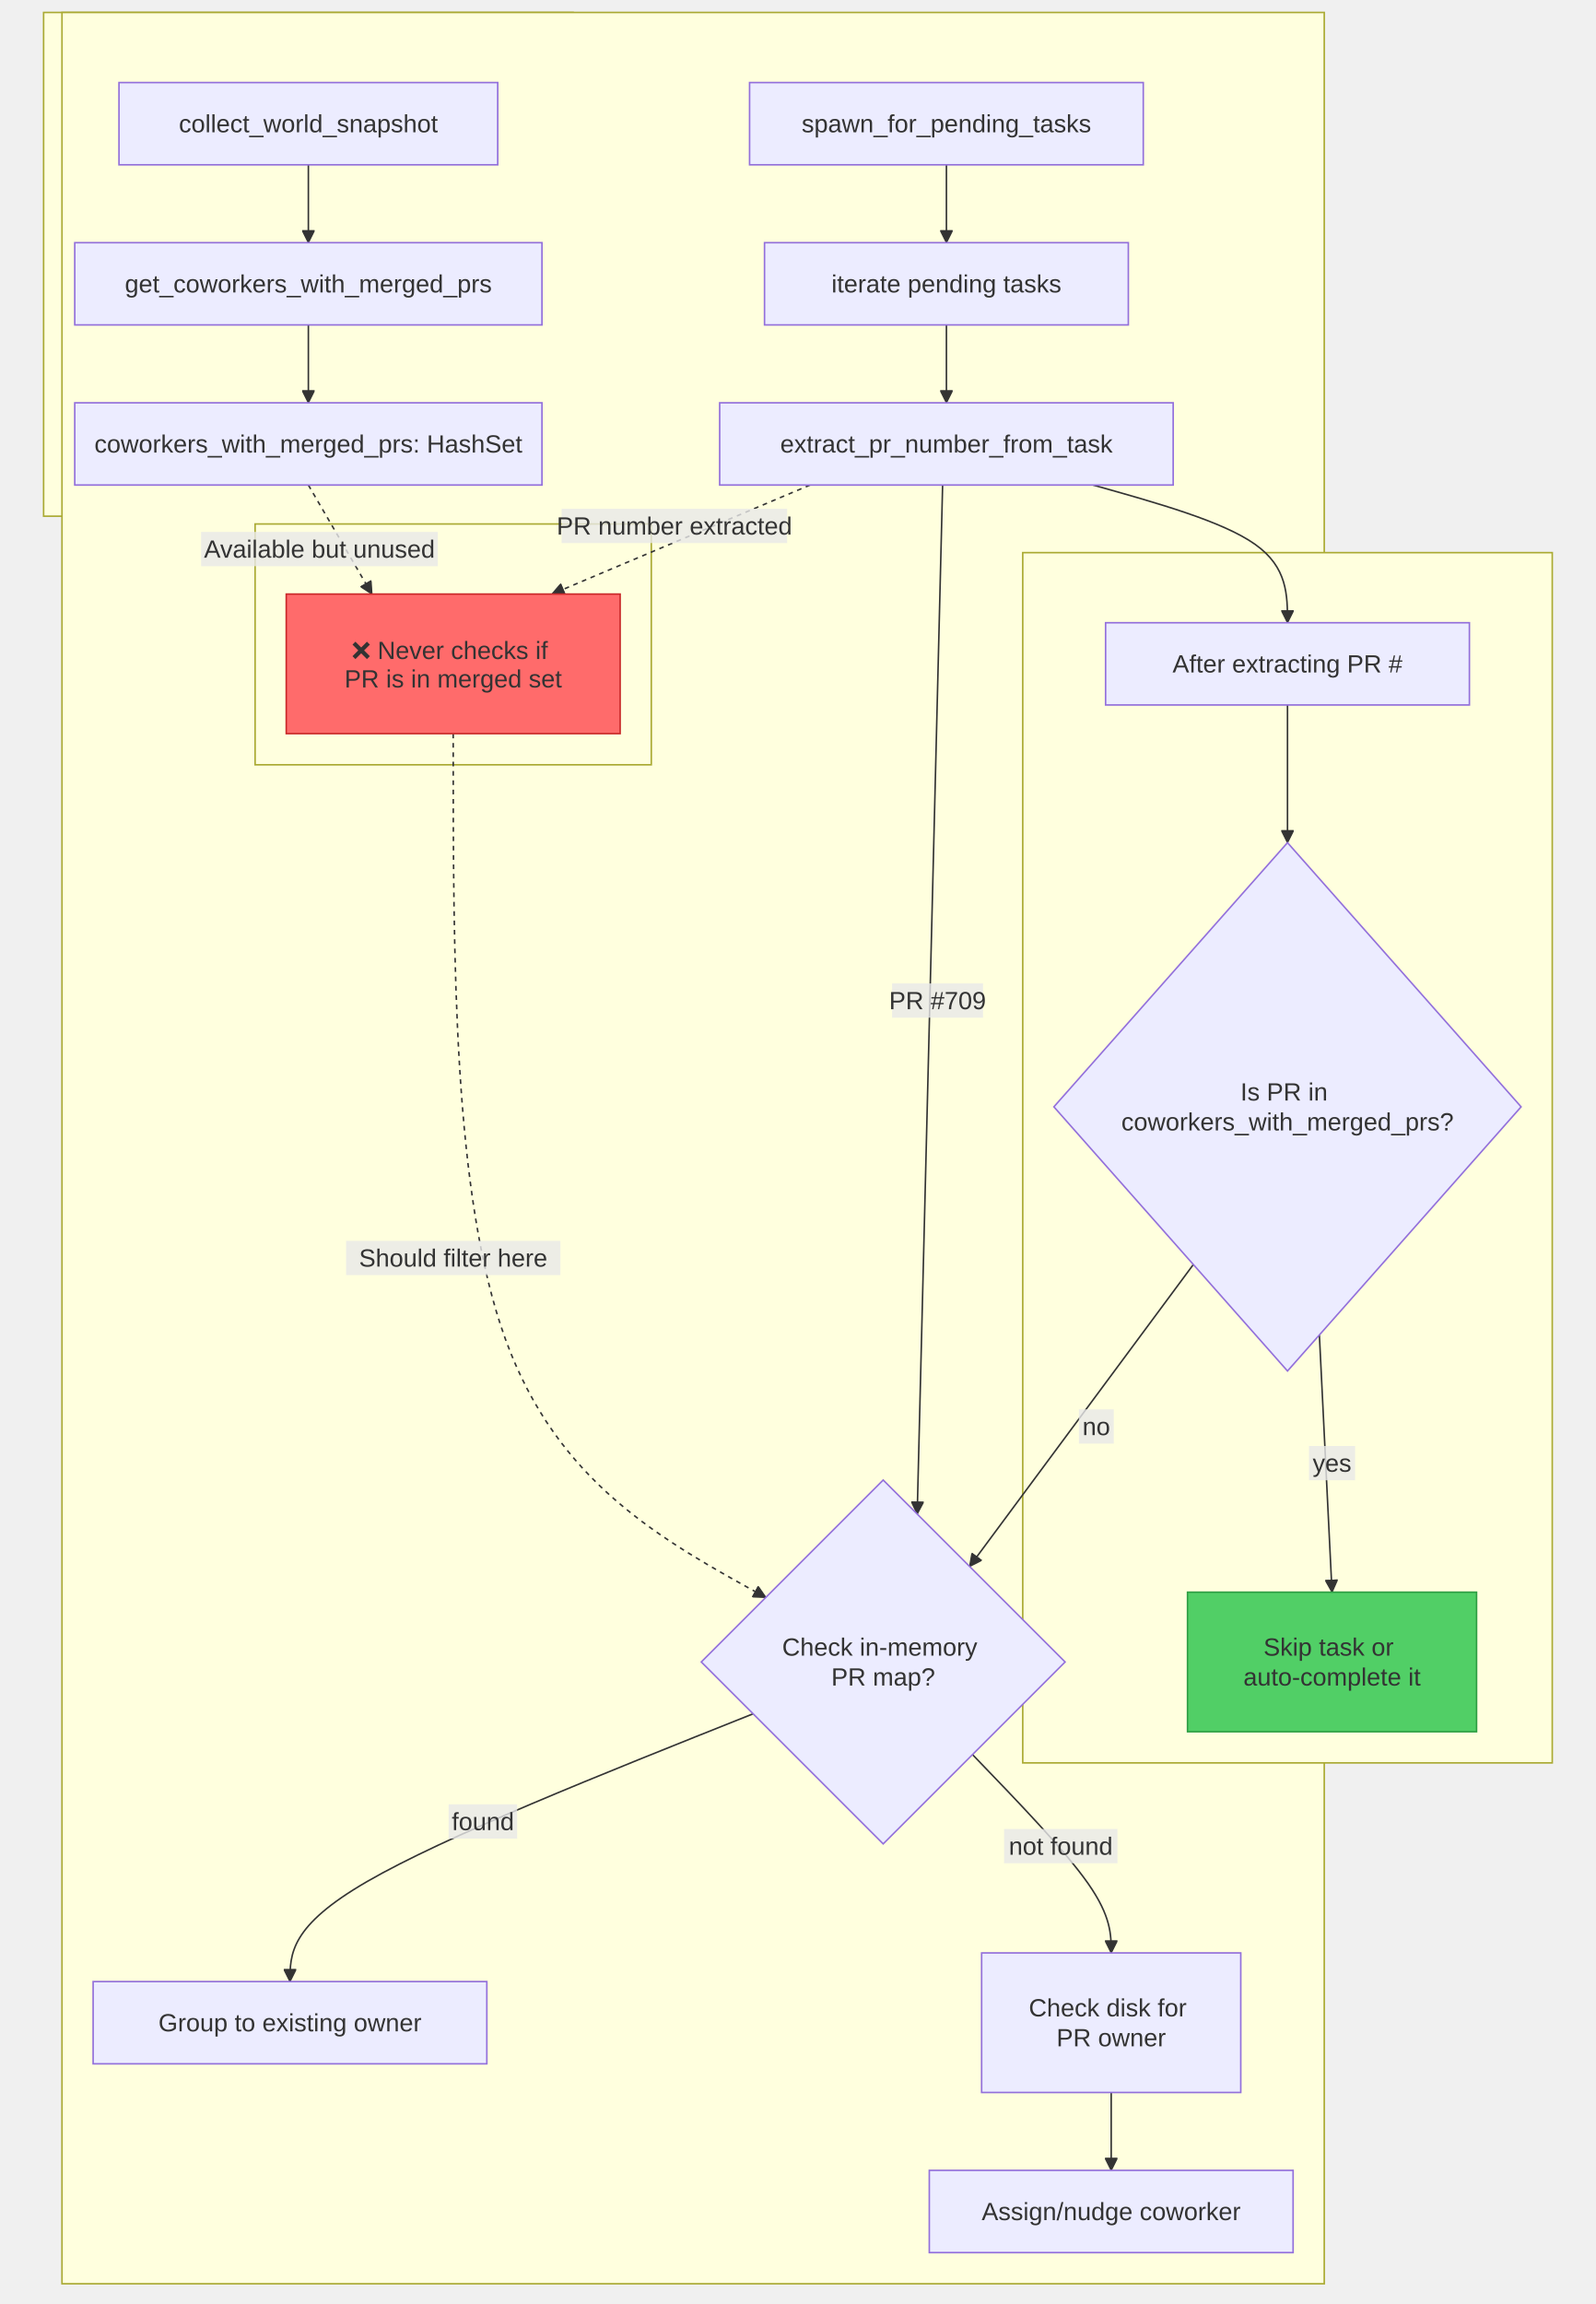
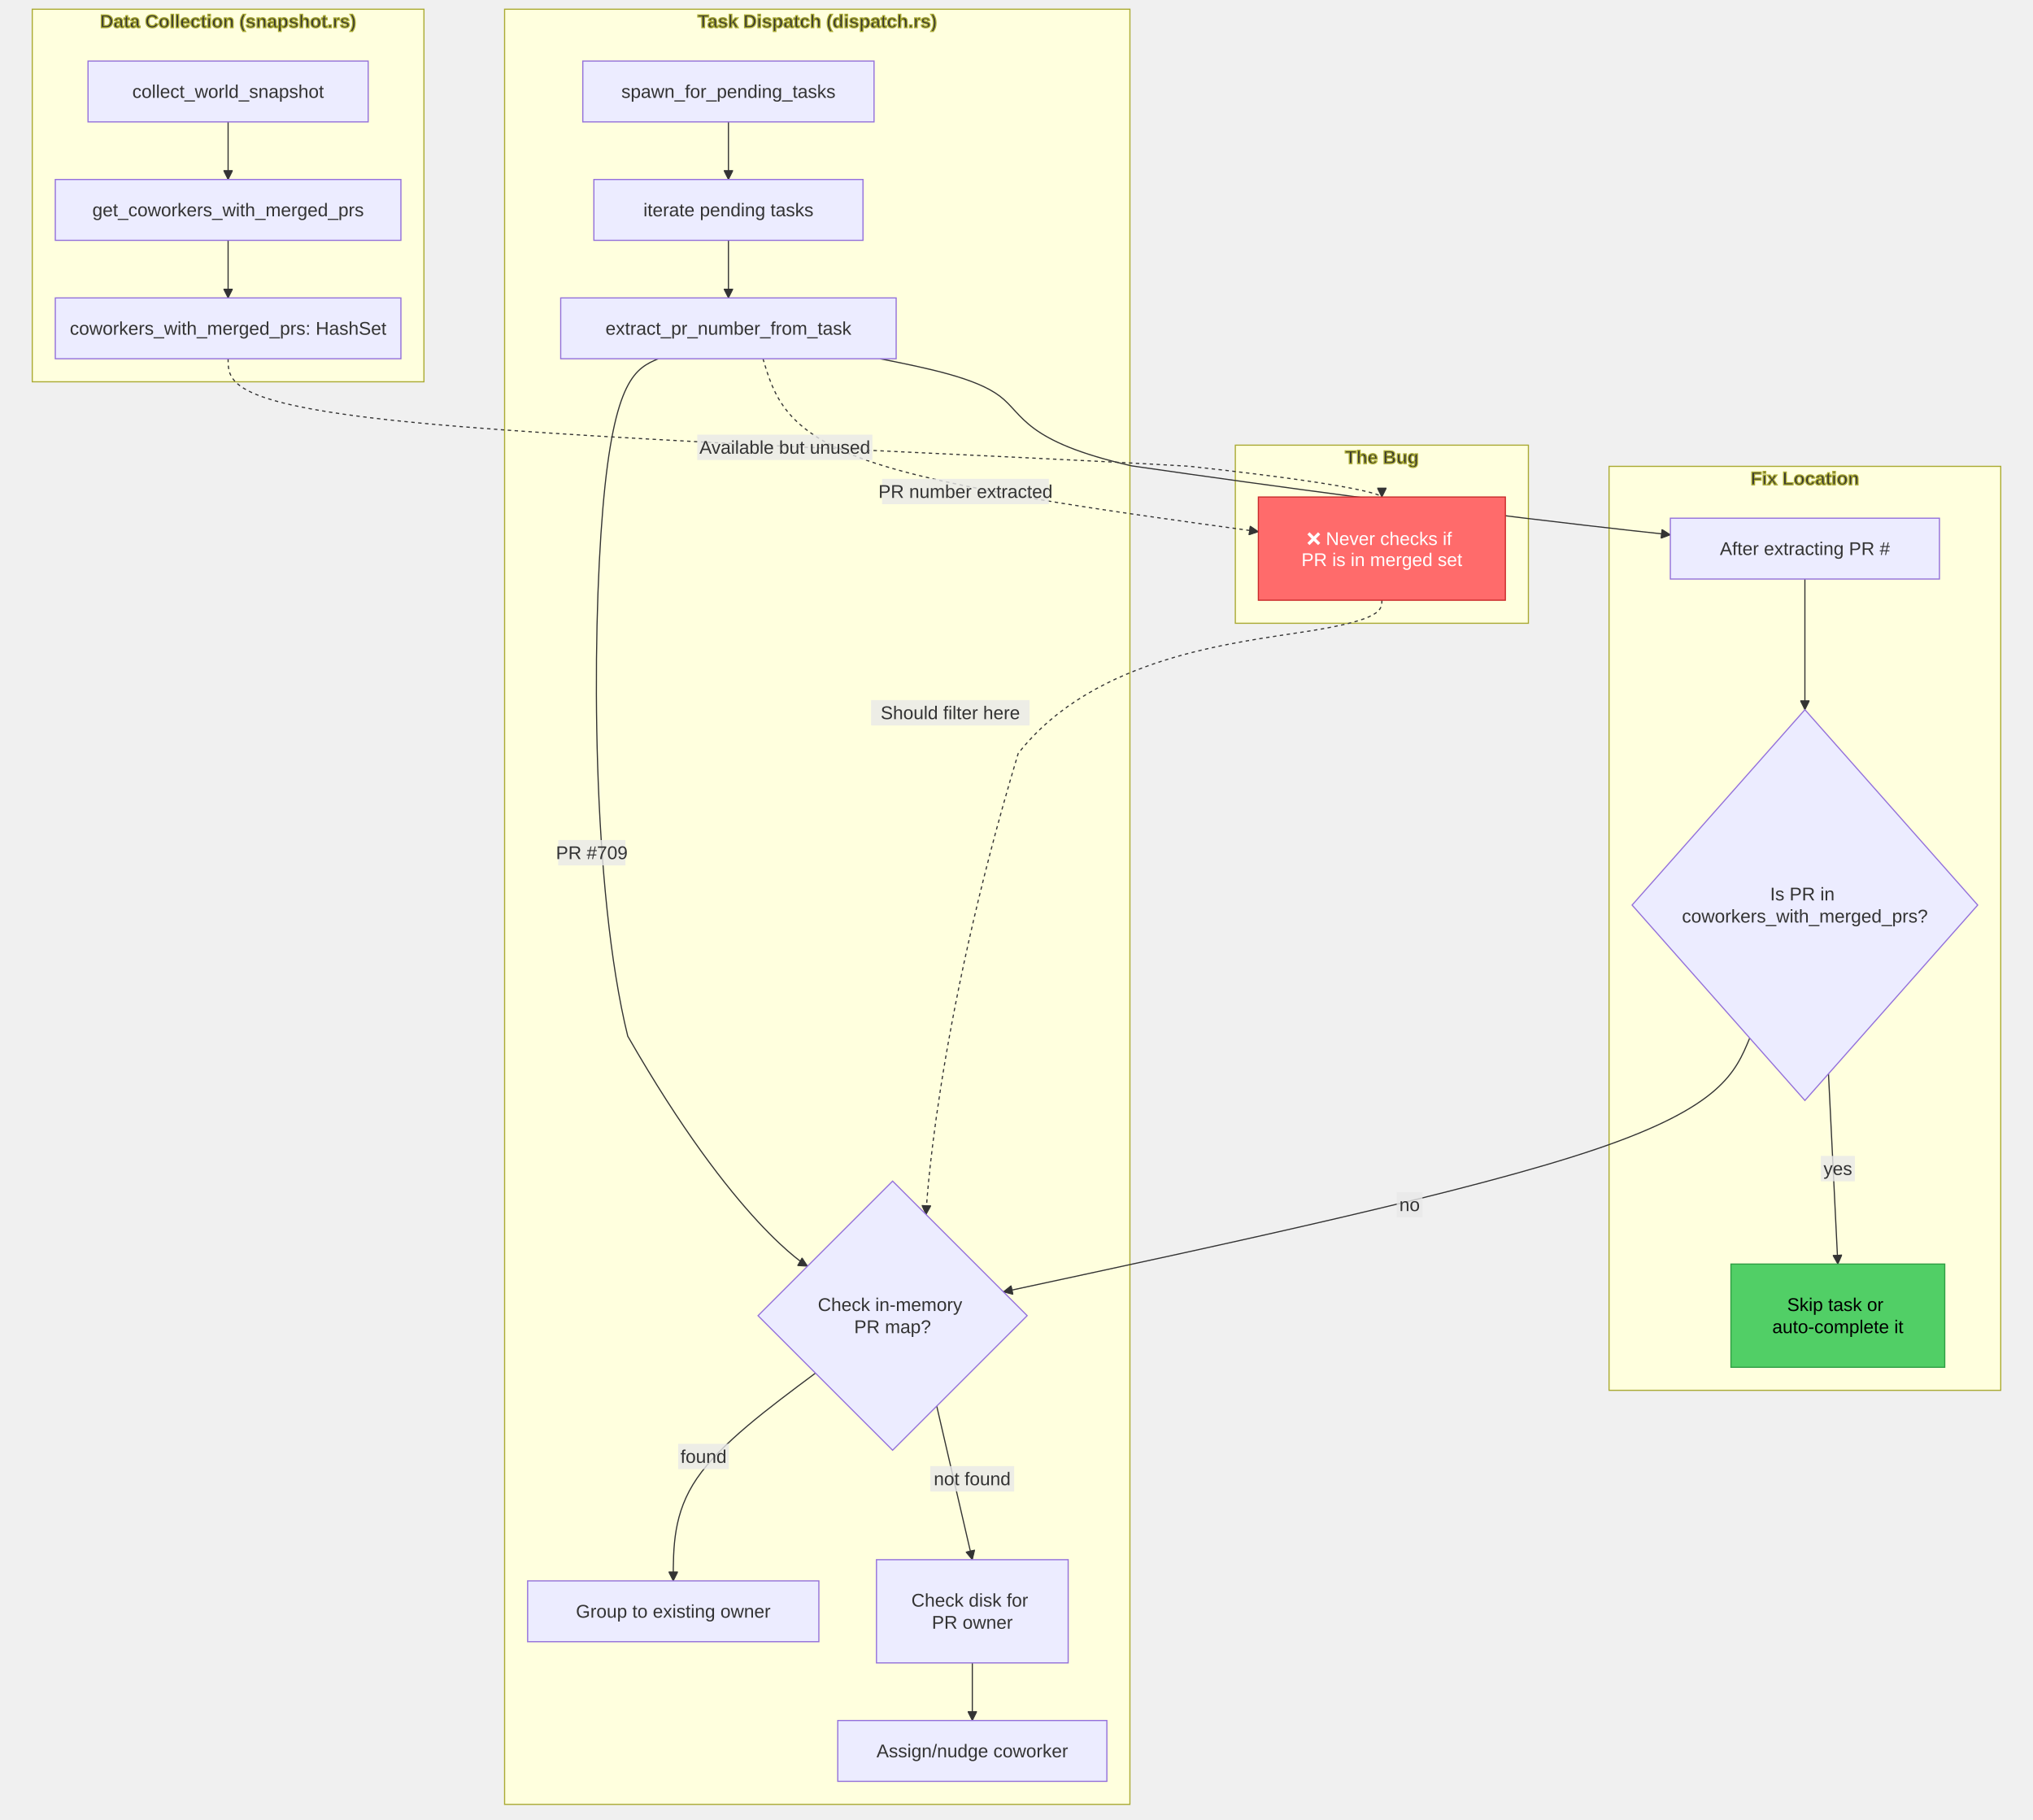
- <svg xmlns="http://www.w3.org/2000/svg" width="1024.7" height="1479.2" viewBox="-8 -28 1024.7 1479.2" class="mermaid">
+ <svg xmlns="http://www.w3.org/2000/svg" width="1764.7" height="1579.2" viewBox="-8 -28 1764.7 1579.2" class="mermaid">
  <style>

.mermaid {
  font-family: trebuchet ms, verdana, arial, sans-serif;
  font-size: 16px;
}

.node rect,
.node polygon,
.node circle,
.node ellipse,
.node path {
  fill: #ECECFF;
  stroke: #9370DB;
  stroke-width: 1px;
}

.node line {
  stroke: #9370DB;
  stroke-width: 1px;
}

.node .label {
  fill: #333333;
}

.node text {
  fill: #333333;
  font-family: trebuchet ms, verdana, arial, sans-serif;
  font-size: 16px;
}

.edge-path {
  fill: none;
  stroke: #333333;
  stroke-width: 1px;
}

.edge-label {
  fill: #333333;
  font-family: trebuchet ms, verdana, arial, sans-serif;
}

.edge-label-bg {
  fill: rgba(232, 232, 232, 0.8);
}

.subgraph {
  fill: #ffffde;
  stroke: #aaaa33;
  stroke-width: 1px;
}

.subgraph-title {
  fill: #333333;
  font-weight: bold;
}

.cluster rect {
  fill: #ffffde;
  stroke: #aaaa33;
  stroke-width: 1px;
  rx: 5px;
  ry: 5px;
}

.cluster-label {
  fill: #333333;
  font-family: trebuchet ms, verdana, arial, sans-serif;
  font-size: 16px;
  font-weight: bold;
}

marker path {
  fill: #333333;
  stroke: #333333;
}

  </style>
  <defs>
    <marker id="arrow_point" viewBox="0 0 10 10" refX="10" refY="5" markerWidth="8" markerHeight="8" orient="auto" markerUnits="userSpaceOnUse">
      <path d="M 0 0 L 10 5 L 0 10 z" />
    </marker>
    <marker id="arrow_point_start" viewBox="0 0 10 10" refX="4.5" refY="5" markerWidth="8" markerHeight="8" orient="auto" markerUnits="userSpaceOnUse">
      <path d="M 0 5 L 10 10 L 10 0 z" />
    </marker>
    <marker id="arrow_cross" viewBox="0 0 11 11" refX="12" refY="5.2" markerWidth="11" markerHeight="11" orient="auto" markerUnits="userSpaceOnUse">
      <path d="M 1 1 L 10 10 M 10 1 L 1 10" fill="none" stroke-width="2" />
    </marker>
    <marker id="arrow_cross_start" viewBox="0 0 11 11" refX="-1" refY="5.2" markerWidth="11" markerHeight="11" orient="auto" markerUnits="userSpaceOnUse">
-       <path d="M 1 1 L 10 10 M 10 1 L 1 10" fill="none" stroke-width="2" />
+       <path d="M 1 1 L 10 10 M 10 1 L 1 10" stroke-width="2" fill="none" />
    </marker>
    <marker id="arrow_circle" viewBox="0 0 10 10" refX="11" refY="5" markerWidth="11" markerHeight="11" orient="auto" markerUnits="userSpaceOnUse">
      <circle cx="5" cy="5" r="5" />
    </marker>
    <marker id="arrow_circle_start" viewBox="0 0 10 10" refX="-1" refY="5" markerWidth="11" markerHeight="11" orient="auto" markerUnits="userSpaceOnUse">
      <circle cx="5" cy="5" r="5" />
    </marker>
  </defs>
  <g class="root">
    <g class="clusters">
-       <g class="subgraph" id="subgraph-">
+       <g class="subgraph" id="subgraph-subGraph0">
        <rect x="20" y="-20" width="340" height="323.4" class="cluster" />
-         <text x="190" y="-4" class="cluster-label" text-anchor="middle" />
-       </g>
-       <g class="subgraph" id="subgraph-">
-         <rect x="31.8" y="-20" width="810.5" height="1458.2" class="cluster" />
-         <text x="437.05" y="-4" class="cluster-label" text-anchor="middle" />
-       </g>
-       <g class="subgraph" id="subgraph-">
-         <rect x="155.8" y="308.4" width="254.4" height="154.6" class="cluster" />
-         <text x="283" y="324.4" class="cluster-label" text-anchor="middle" />
-       </g>
-       <g class="subgraph" id="subgraph-">
-         <rect x="648.7" y="326.8" width="340" height="777" class="cluster" />
-         <text x="818.7" y="342.8" class="cluster-label" text-anchor="middle" />
+         <text x="190" y="-4" class="cluster-label" text-anchor="middle">Data Collection (snapshot.rs)</text>
+       </g>
+       <g class="subgraph" id="subgraph-subGraph1">
+         <rect x="430" y="-20" width="542.8" height="1558.2" class="cluster" />
+         <text x="701.4" y="-4" class="cluster-label" text-anchor="middle">Task Dispatch (dispatch.rs)</text>
+       </g>
+       <g class="subgraph" id="subgraph-subGraph2">
+         <rect x="1064.3" y="358.4" width="254.4" height="154.6" class="cluster" />
+         <text x="1191.5" y="374.4" class="cluster-label" text-anchor="middle">The Bug</text>
+       </g>
+       <g class="subgraph" id="subgraph-subGraph3">
+         <rect x="1388.7" y="376.8" width="340" height="802" class="cluster" />
+         <text x="1558.7" y="392.8" class="cluster-label" text-anchor="middle">Fix Location</text>
      </g>
    </g>
    <g class="edgePaths">
      <g class="edge" id="edge-L-A-B-0">
-         <path d="M 190.00 77.80 C 190.00 86.13, 190.00 94.47, 190.00 102.80 C 190.00 111.13, 190.00 119.47, 190.00 127.80" class="edge-path" fill="none" stroke-width="1" marker-end="url(#arrow_point)" />
+         <path d="M 190.00 77.80 C 190.00 86.13, 190.00 94.47, 190.00 102.80 C 190.00 111.13, 190.00 119.47, 190.00 127.80" class="edge-path" stroke-width="1" marker-end="url(#arrow_point)" fill="none" />
      </g>
      <g class="edge" id="edge-L-B-C-0">
-         <path d="M 190.00 180.60 C 190.00 188.93, 190.00 197.27, 190.00 205.60 C 190.00 213.93, 190.00 222.27, 190.00 230.60" class="edge-path" marker-end="url(#arrow_point)" fill="none" stroke-width="1" />
+         <path d="M 190.00 180.60 C 190.00 188.93, 190.00 197.27, 190.00 205.60 C 190.00 213.93, 190.00 222.27, 190.00 230.60" class="edge-path" fill="none" marker-end="url(#arrow_point)" stroke-width="1" />
      </g>
      <g class="edge" id="edge-L-D-E-0">
-         <path d="M 599.70 77.80 C 599.70 86.13, 599.70 94.47, 599.70 102.80 C 599.70 111.13, 599.70 119.47, 599.70 127.80" class="edge-path" fill="none" stroke-width="1" marker-end="url(#arrow_point)" />
+         <path d="M 624.30 77.80 C 624.30 86.13, 624.30 94.47, 624.30 102.80 C 624.30 111.13, 624.30 119.47, 624.30 127.80" class="edge-path" fill="none" stroke-width="1" marker-end="url(#arrow_point)" />
      </g>
      <g class="edge" id="edge-L-E-F-0">
-         <path d="M 599.70 180.60 C 599.70 188.93, 599.70 197.27, 599.70 205.60 C 599.70 213.93, 599.70 222.27, 599.70 230.60" class="edge-path" marker-end="url(#arrow_point)" fill="none" stroke-width="1" />
+         <path d="M 624.30 180.60 C 624.30 188.93, 624.30 197.27, 624.30 205.60 C 624.30 213.93, 624.30 222.27, 624.30 230.60" class="edge-path" marker-end="url(#arrow_point)" fill="none" stroke-width="1" />
      </g>
      <g class="edge" id="edge-L-F-G-0">
-         <path d="M 597.25 283.40 L 580.93 944.03" class="edge-path" stroke-width="1" fill="none" marker-end="url(#arrow_point)" />
+         <path d="M 563.38 283.40 C 544.16 291.73, 524.93 300.07, 515.31 413.20 C 505.70 526.33, 505.70 744.27, 536.91 871.38 C 630.53 1034.77, 692.94 1071.06, 692.94 1071.06" class="edge-path" stroke-width="1" marker-end="url(#arrow_point)" fill="none" />
      </g>
      <g class="edge" id="edge-L-G-H-0">
-         <path d="M 475.58 1072.28 C 376.46 1111.79, 277.33 1151.29, 227.76 1179.95 C 178.20 1208.60, 178.20 1226.40, 178.20 1244.20" class="edge-path" marker-end="url(#arrow_point)" fill="none" stroke-width="1" />
+         <path d="M 699.86 1163.86 C 658.70 1194.50, 617.55 1225.15, 596.98 1255.21 C 576.40 1285.27, 576.40 1314.73, 576.40 1344.20" class="edge-path" stroke-width="1" marker-end="url(#arrow_point)" fill="none" />
      </g>
      <g class="edge" id="edge-L-G-I-0">
-         <path d="M 616.44 1098.46 C 646.13 1129.24, 675.81 1160.02, 690.66 1181.24 C 705.50 1202.47, 705.50 1214.13, 705.50 1225.80" class="edge-path" stroke-width="1" marker-end="url(#arrow_point)" fill="none" />
+         <path d="M 805.11 1192.49 L 836.00 1325.80" class="edge-path" stroke-width="1" marker-end="url(#arrow_point)" fill="none" />
      </g>
      <g class="edge" id="edge-L-I-J-0">
-         <path d="M 705.50 1315.40 C 705.50 1323.73, 705.50 1332.07, 705.50 1340.40 C 705.50 1348.73, 705.50 1357.07, 705.50 1365.40" class="edge-path" fill="none" marker-end="url(#arrow_point)" stroke-width="1" />
+         <path d="M 836.00 1415.40 C 836.00 1423.73, 836.00 1432.07, 836.00 1440.40 C 836.00 1448.73, 836.00 1457.07, 836.00 1465.40" class="edge-path" stroke-width="1" marker-end="url(#arrow_point)" fill="none" />
      </g>
      <g class="edge" id="edge-L-C-K-0">
-         <path d="M 190.00 283.40 L 230.79 353.40" class="edge-path" fill="none" stroke-width="2" stroke-dasharray="3,3" marker-end="url(#arrow_point)" />
+         <path d="M 190.00 283.40 C 190.00 303.40, 190.00 323.40, 356.92 339.23 C 523.83 355.07, 857.67 366.73, 1024.58 376.73 C 1191.50 395.07, 1191.50 403.40, 1191.50 403.40" class="edge-path" fill="none" marker-end="url(#arrow_point)" stroke-width="2" stroke-dasharray="3,3" />
      </g>
      <g class="edge" id="edge-L-F-K-0">
-         <path d="M 512.12 283.40 L 346.44 353.40" class="edge-path" marker-end="url(#arrow_point)" fill="none" stroke-width="2" stroke-dasharray="3,3" />
+         <path d="M 654.30 283.40 C 663.76 315.07, 673.23 346.73, 744.90 371.75 C 816.57 396.76, 950.43 415.13, 1084.30 433.49" class="edge-path" stroke-dasharray="3,3" stroke-width="2" marker-end="url(#arrow_point)" fill="none" />
      </g>
      <g class="edge" id="edge-L-K-G-0">
-         <path d="M 283.00 443.00 C 283.00 591.07, 283.00 739.13, 316.46 831.56 C 349.91 923.99, 416.82 960.78, 483.74 997.56" class="edge-path" stroke-dasharray="3,3" marker-end="url(#arrow_point)" fill="none" stroke-width="2" />
+         <path d="M 1191.50 493.00 C 1191.50 501.33, 1191.50 509.67, 1129.07 519.67 C 1066.63 529.67, 941.77 541.33, 875.81 626.03 C 802.82 868.46, 795.78 1026.18, 795.78 1026.18" class="edge-path" marker-end="url(#arrow_point)" stroke-dasharray="3,3" fill="none" stroke-width="2" />
      </g>
      <g class="edge" id="edge-L-L-M-0">
-         <path d="M 818.70 424.60 C 818.70 442.40, 818.70 460.20, 818.70 474.93 C 818.70 489.67, 818.70 501.33, 818.70 513.00" class="edge-path" marker-end="url(#arrow_point)" stroke-width="1" fill="none" />
+         <path d="M 1558.70 474.60 C 1558.70 489.07, 1558.70 503.53, 1558.70 516.60 C 1558.70 529.67, 1558.70 541.33, 1558.70 553.00 C 1558.70 576.33, 1558.70 588.00, 1558.70 588.00" class="edge-path" marker-end="url(#arrow_point)" fill="none" stroke-width="1" />
      </g>
      <g class="edge" id="edge-L-M-N-0">
-         <path d="M 839.17 829.05 L 847.30 994.20" class="edge-path" fill="none" stroke-width="1" marker-end="url(#arrow_point)" />
+         <path d="M 1579.17 904.05 L 1587.30 1069.20" class="edge-path" marker-end="url(#arrow_point)" fill="none" stroke-width="1" />
      </g>
      <g class="edge" id="edge-L-M-G-0">
-         <path d="M 758.24 783.84 L 614.59 977.69" class="edge-path" stroke-width="1" fill="none" marker-end="url(#arrow_point)" />
+         <path d="M 1510.80 873.04 C 1498.47 902.76, 1486.13 932.48, 1378.16 969.20 C 1270.18 1005.92, 1066.57 1049.64, 862.95 1093.35" class="edge-path" marker-end="url(#arrow_point)" stroke-width="1" fill="none" />
      </g>
      <g class="edge" id="edge-L-F-L-0">
-         <path d="M 693.86 283.40 C 735.48 295.07, 777.09 306.73, 797.89 321.47 C 818.70 336.20, 818.70 354.00, 818.70 371.80" class="edge-path" fill="none" stroke-width="1" marker-end="url(#arrow_point)" />
+         <path d="M 755.99 283.40 C 797.56 291.73, 839.13 300.07, 859.92 315.90 C 880.70 331.73, 880.70 355.07, 974.23 376.36 C 1254.83 416.92, 1441.90 436.18, 1441.90 436.18" class="edge-path" stroke-width="1" fill="none" marker-end="url(#arrow_point)" />
      </g>
    </g>
    <g class="edgeLabels">
      <g class="edgeLabel" id="edge-label-L-F-G-0">
-         <rect x="564.8" y="603.383" width="58.4" height="22" class="edge-label-bg" />
-         <text x="594" y="614.383" class="edge-label" text-anchor="middle" dominant-baseline="central">PR #709</text>
+         <rect x="476.5" y="701.158" width="58.4" height="22" class="edge-label-bg" />
+         <text x="505.7" y="712.158" class="edge-label" dominant-baseline="central" text-anchor="middle">PR #709</text>
      </g>
      <g class="edgeLabel" id="edge-label-L-G-H-0">
-         <rect x="280.089" y="1130.427" width="44" height="22" class="edge-label-bg" />
-         <text x="302.089" y="1141.427" class="edge-label" text-anchor="middle" dominant-baseline="central">found</text>
+         <rect x="580.679" y="1225.229" width="44" height="22" class="edge-label-bg" />
+         <text x="602.679" y="1236.229" class="edge-label" dominant-baseline="central" text-anchor="middle">found</text>
      </g>
      <g class="edgeLabel" id="edge-label-L-G-I-0">
-         <rect x="636.72" y="1146.225" width="72.8" height="22" class="edge-label-bg" />
-         <text x="673.12" y="1157.225" class="edge-label" dominant-baseline="central" text-anchor="middle">not found</text>
+         <rect x="799.503" y="1244.601" width="72.8" height="22" class="edge-label-bg" />
+         <text x="835.903" y="1255.601" class="edge-label" text-anchor="middle" dominant-baseline="central">not found</text>
      </g>
      <g class="edgeLabel" id="edge-label-L-C-K-0">
-         <rect x="121.114" y="313.504" width="152" height="22" class="edge-label-bg" />
-         <text x="197.114" y="324.504" class="edge-label" dominant-baseline="central" text-anchor="middle">Available but unused</text>
+         <rect x="597.261" y="349.289" width="152" height="22" class="edge-label-bg" />
+         <text x="673.261" y="360.289" class="edge-label" dominant-baseline="central" text-anchor="middle">Available but unused</text>
      </g>
      <g class="edgeLabel" id="edge-label-L-F-K-0">
-         <rect x="352.612" y="298.655" width="144.8" height="22" class="edge-label-bg" />
-         <text x="425.012" y="309.655" class="edge-label" text-anchor="middle" dominant-baseline="central">PR number extracted</text>
+         <rect x="757.681" y="387.618" width="144.8" height="22" class="edge-label-bg" />
+         <text x="830.081" y="398.618" class="edge-label" text-anchor="middle" dominant-baseline="central">PR number extracted</text>
      </g>
      <g class="edgeLabel" id="edge-label-L-K-G-0">
-         <rect x="214.2" y="768.637" width="137.6" height="22" class="edge-label-bg" />
-         <text x="283" y="779.637" class="edge-label" dominant-baseline="central" text-anchor="middle">Should filter here</text>
+         <rect x="748.1" y="579.673" width="137.6" height="22" class="edge-label-bg" />
+         <text x="816.9" y="590.673" class="edge-label" dominant-baseline="central" text-anchor="middle">Should filter here</text>
      </g>
      <g class="edgeLabel" id="edge-label-L-M-N-0">
-         <rect x="832.5" y="900.344" width="29.6" height="22" class="edge-label-bg" />
-         <text x="847.3" y="911.344" class="edge-label" dominant-baseline="central" text-anchor="middle">yes</text>
+         <rect x="1572.5" y="975.344" width="29.6" height="22" class="edge-label-bg" />
+         <text x="1587.3" y="986.344" class="edge-label" text-anchor="middle" dominant-baseline="central">yes</text>
      </g>
      <g class="edgeLabel" id="edge-label-L-M-G-0">
-         <rect x="684.743" y="876.815" width="22.4" height="22" class="edge-label-bg" />
-         <text x="695.943" y="887.815" class="edge-label" dominant-baseline="central" text-anchor="middle">no</text>
+         <rect x="1204.368" y="1006.645" width="22.4" height="22" class="edge-label-bg" />
+         <text x="1215.568" y="1017.645" class="edge-label" dominant-baseline="central" text-anchor="middle">no</text>
      </g>
    </g>
    <g class="nodes">
      <g class="node" id="node-A">
        <rect x="68.4" y="25" width="243.2" height="52.8" />
        <text x="190" y="51.4" class="label" text-anchor="middle" dominant-baseline="central">collect_world_snapshot</text>
      </g>
      <g class="node" id="node-B">
        <rect x="40" y="127.8" width="300" height="52.8" />
        <text x="190" y="154.2" class="label" dominant-baseline="central" text-anchor="middle">get_coworkers_with_merged_prs</text>
      </g>
      <g class="node" id="node-C">
        <rect x="40" y="230.6" width="300" height="52.8" />
        <text x="190" y="257" class="label" text-anchor="middle" dominant-baseline="central">coworkers_with_merged_prs: HashSet</text>
      </g>
      <g class="node" id="node-D">
-         <rect x="473.3" y="25" width="252.8" height="52.8" />
-         <text x="599.7" y="51.4" class="label" text-anchor="middle" dominant-baseline="central">spawn_for_pending_tasks</text>
+         <rect x="497.9" y="25" width="252.8" height="52.8" />
+         <text x="624.3" y="51.4" class="label" text-anchor="middle" dominant-baseline="central">spawn_for_pending_tasks</text>
      </g>
      <g class="node" id="node-E">
-         <rect x="482.9" y="127.8" width="233.6" height="52.8" />
-         <text x="599.7" y="154.2" class="label" text-anchor="middle" dominant-baseline="central">iterate pending tasks</text>
+         <rect x="507.5" y="127.8" width="233.6" height="52.8" />
+         <text x="624.3" y="154.2" class="label" dominant-baseline="central" text-anchor="middle">iterate pending tasks</text>
      </g>
      <g class="node" id="node-F">
-         <rect x="454.1" y="230.6" width="291.2" height="52.8" />
-         <text x="599.7" y="257" class="label" text-anchor="middle" dominant-baseline="central">extract_pr_number_from_task</text>
+         <rect x="478.7" y="230.6" width="291.2" height="52.8" />
+         <text x="624.3" y="257" class="label" text-anchor="middle" dominant-baseline="central">extract_pr_number_from_task</text>
      </g>
      <g class="node" id="node-G">
-         <polygon points="559.1,922.2 675.9,1039 559.1,1155.8 442.3,1039" />
-         <text x="559.1" y="1039" class="label" text-anchor="middle" dominant-baseline="central">
-           <tspan x="559.1" y="1039" dy="-0.6em">Check in-memory</tspan>
-           <tspan x="559.1" dy="1.2em">PR map?</tspan>
+         <polygon points="766.8,997.2 883.6,1114 766.8,1230.8 650,1114" />
+         <text x="766.8" y="1114" class="label" text-anchor="middle" dominant-baseline="central">
+           <tspan x="766.8" y="1114" dy="-0.6em">Check in-memory</tspan>
+           <tspan x="766.8" dy="1.2em">PR map?</tspan>
        </text>
      </g>
      <g class="node" id="node-H">
-         <rect x="51.8" y="1244.2" width="252.8" height="52.8" />
-         <text x="178.2" y="1270.6" class="label" dominant-baseline="central" text-anchor="middle">Group to existing owner</text>
+         <rect x="450" y="1344.2" width="252.8" height="52.8" />
+         <text x="576.4" y="1370.6" class="label" dominant-baseline="central" text-anchor="middle">Group to existing owner</text>
      </g>
      <g class="node" id="node-I">
-         <rect x="622.3" y="1225.8" width="166.4" height="89.6" />
-         <text x="705.5" y="1270.6" class="label" text-anchor="middle" dominant-baseline="central">
-           <tspan x="705.5" y="1270.6" dy="-0.6em">Check disk for</tspan>
-           <tspan x="705.5" dy="1.2em">PR owner</tspan>
+         <rect x="752.8" y="1325.8" width="166.4" height="89.6" />
+         <text x="836" y="1370.6" class="label" dominant-baseline="central" text-anchor="middle">
+           <tspan x="836" y="1370.6" dy="-0.6em">Check disk for</tspan>
+           <tspan x="836" dy="1.2em">PR owner</tspan>
        </text>
      </g>
      <g class="node" id="node-J">
-         <rect x="588.7" y="1365.4" width="233.6" height="52.8" />
-         <text x="705.5" y="1391.8" class="label" dominant-baseline="central" text-anchor="middle">Assign/nudge coworker</text>
+         <rect x="719.2" y="1465.4" width="233.6" height="52.8" />
+         <text x="836" y="1491.8" class="label" dominant-baseline="central" text-anchor="middle">Assign/nudge coworker</text>
      </g>
      <g class="node" id="node-K">
-         <rect x="175.8" y="353.4" width="214.4" height="89.6" style="fill:#ff6b6b !important;stroke:#c92a2a !important;color:#fff !important" />
-         <text x="283" y="398.2" class="label" dominant-baseline="central" text-anchor="middle">
-           <tspan x="283" y="398.2" dy="-0.6em">❌ Never checks if</tspan>
-           <tspan x="283" dy="1.2em">PR is in merged set</tspan>
+         <rect x="1084.3" y="403.4" width="214.4" height="89.6" style="fill:#ff6b6b !important;stroke:#c92a2a !important;color:#fff !important" />
+         <text x="1191.5" y="448.2" class="label" text-anchor="middle" style="fill: #fff" dominant-baseline="central">
+           <tspan x="1191.5" y="448.2" dy="-0.6em">❌ Never checks if</tspan>
+           <tspan x="1191.5" dy="1.2em">PR is in merged set</tspan>
        </text>
      </g>
      <g class="node" id="node-L">
-         <rect x="701.9" y="371.8" width="233.6" height="52.8" />
-         <text x="818.7" y="398.2" class="label" dominant-baseline="central" text-anchor="middle">After extracting PR #</text>
+         <rect x="1441.9" y="421.8" width="233.6" height="52.8" />
+         <text x="1558.7" y="448.2" class="label" dominant-baseline="central" text-anchor="middle">After extracting PR #</text>
      </g>
      <g class="node" id="node-M">
-         <polygon points="818.7,513 968.7,682.6 818.7,852.2 668.7,682.6" />
-         <text x="818.7" y="682.6" class="label" dominant-baseline="central" text-anchor="middle">
-           <tspan x="818.7" y="682.6" dy="-0.6em">Is PR in</tspan>
-           <tspan x="818.7" dy="1.2em">coworkers_with_merged_prs?</tspan>
+         <polygon points="1558.7,588 1708.7,757.6 1558.7,927.2 1408.7,757.6" />
+         <text x="1558.7" y="757.6" class="label" dominant-baseline="central" text-anchor="middle">
+           <tspan x="1558.7" y="757.6" dy="-0.6em">Is PR in</tspan>
+           <tspan x="1558.7" dy="1.2em">coworkers_with_merged_prs?</tspan>
        </text>
      </g>
      <g class="node" id="node-N">
-         <rect x="754.5" y="994.2" width="185.6" height="89.6" style="fill:#51cf66 !important;stroke:#2f9e44 !important;color:#000 !important" />
-         <text x="847.3" y="1039" class="label" dominant-baseline="central" text-anchor="middle">
-           <tspan x="847.3" y="1039" dy="-0.6em">Skip task or</tspan>
-           <tspan x="847.3" dy="1.2em">auto-complete it</tspan>
+         <rect x="1494.5" y="1069.2" width="185.6" height="89.6" style="fill:#51cf66 !important;stroke:#2f9e44 !important;color:#000 !important" />
+         <text x="1587.3" y="1114" class="label" style="fill: #000" text-anchor="middle" dominant-baseline="central">
+           <tspan x="1587.3" y="1114" dy="-0.6em">Skip task or</tspan>
+           <tspan x="1587.3" dy="1.2em">auto-complete it</tspan>
        </text>
      </g>
    </g>
  </g>
</svg>
